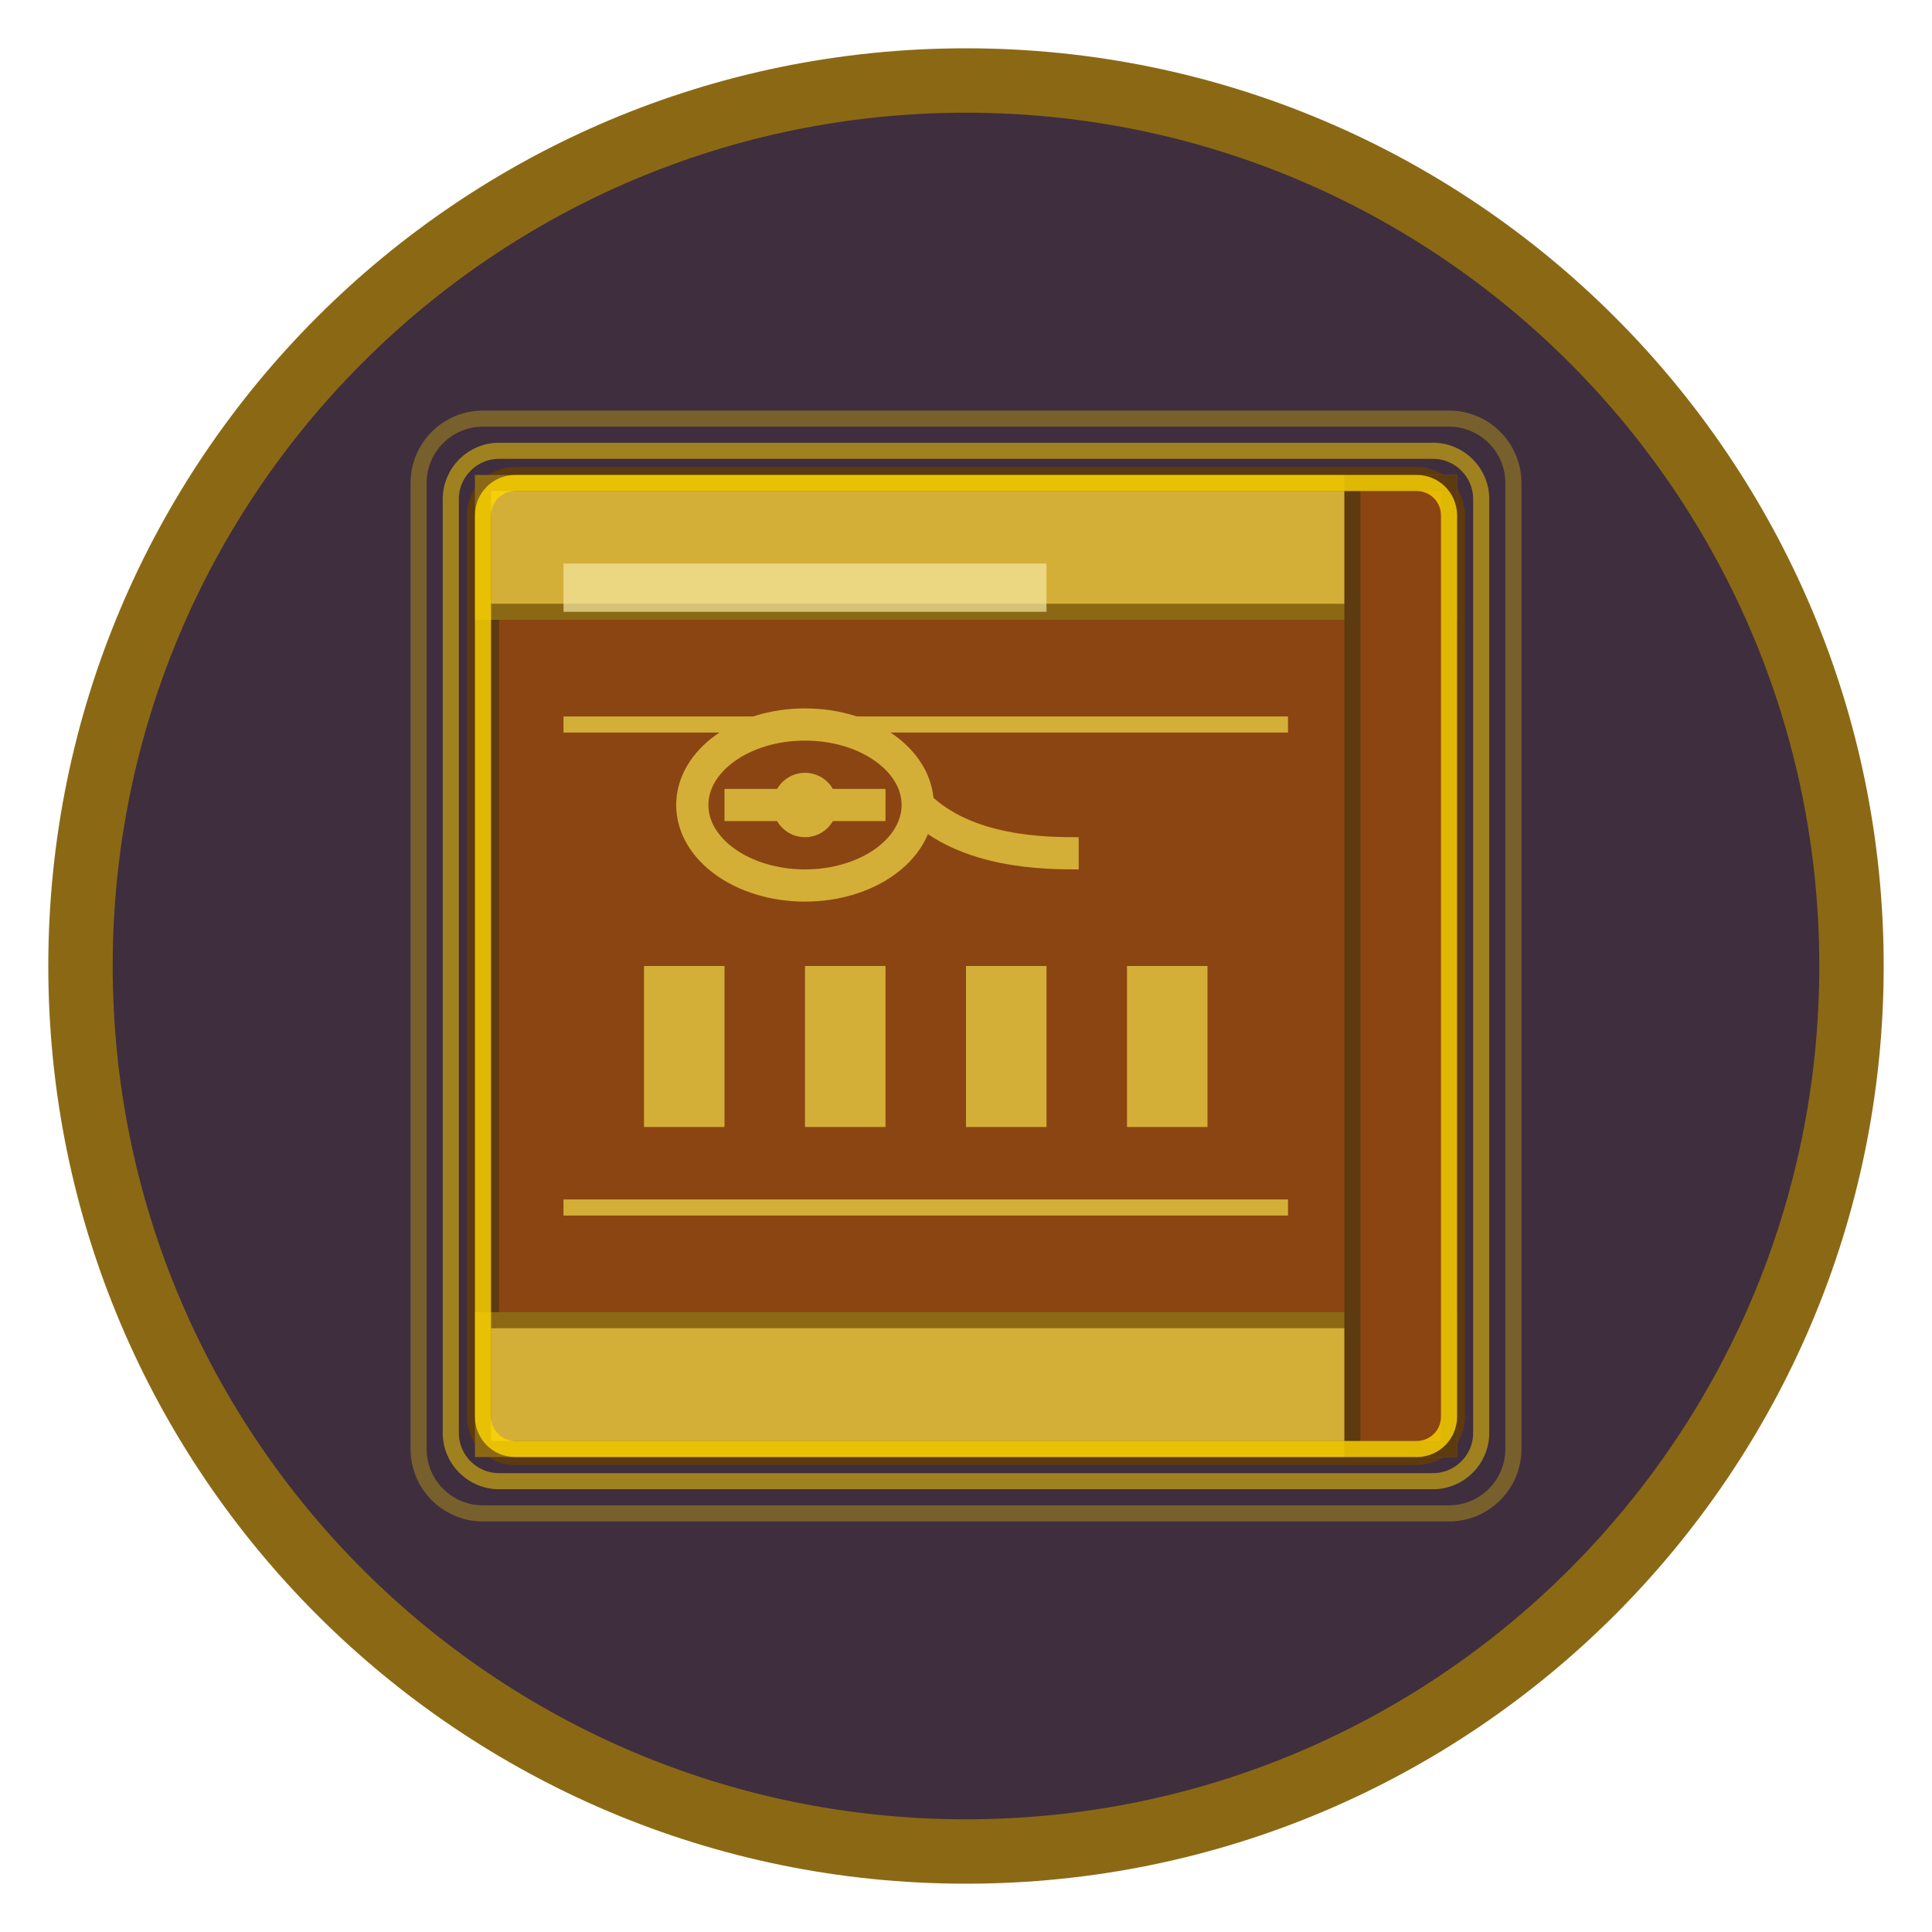
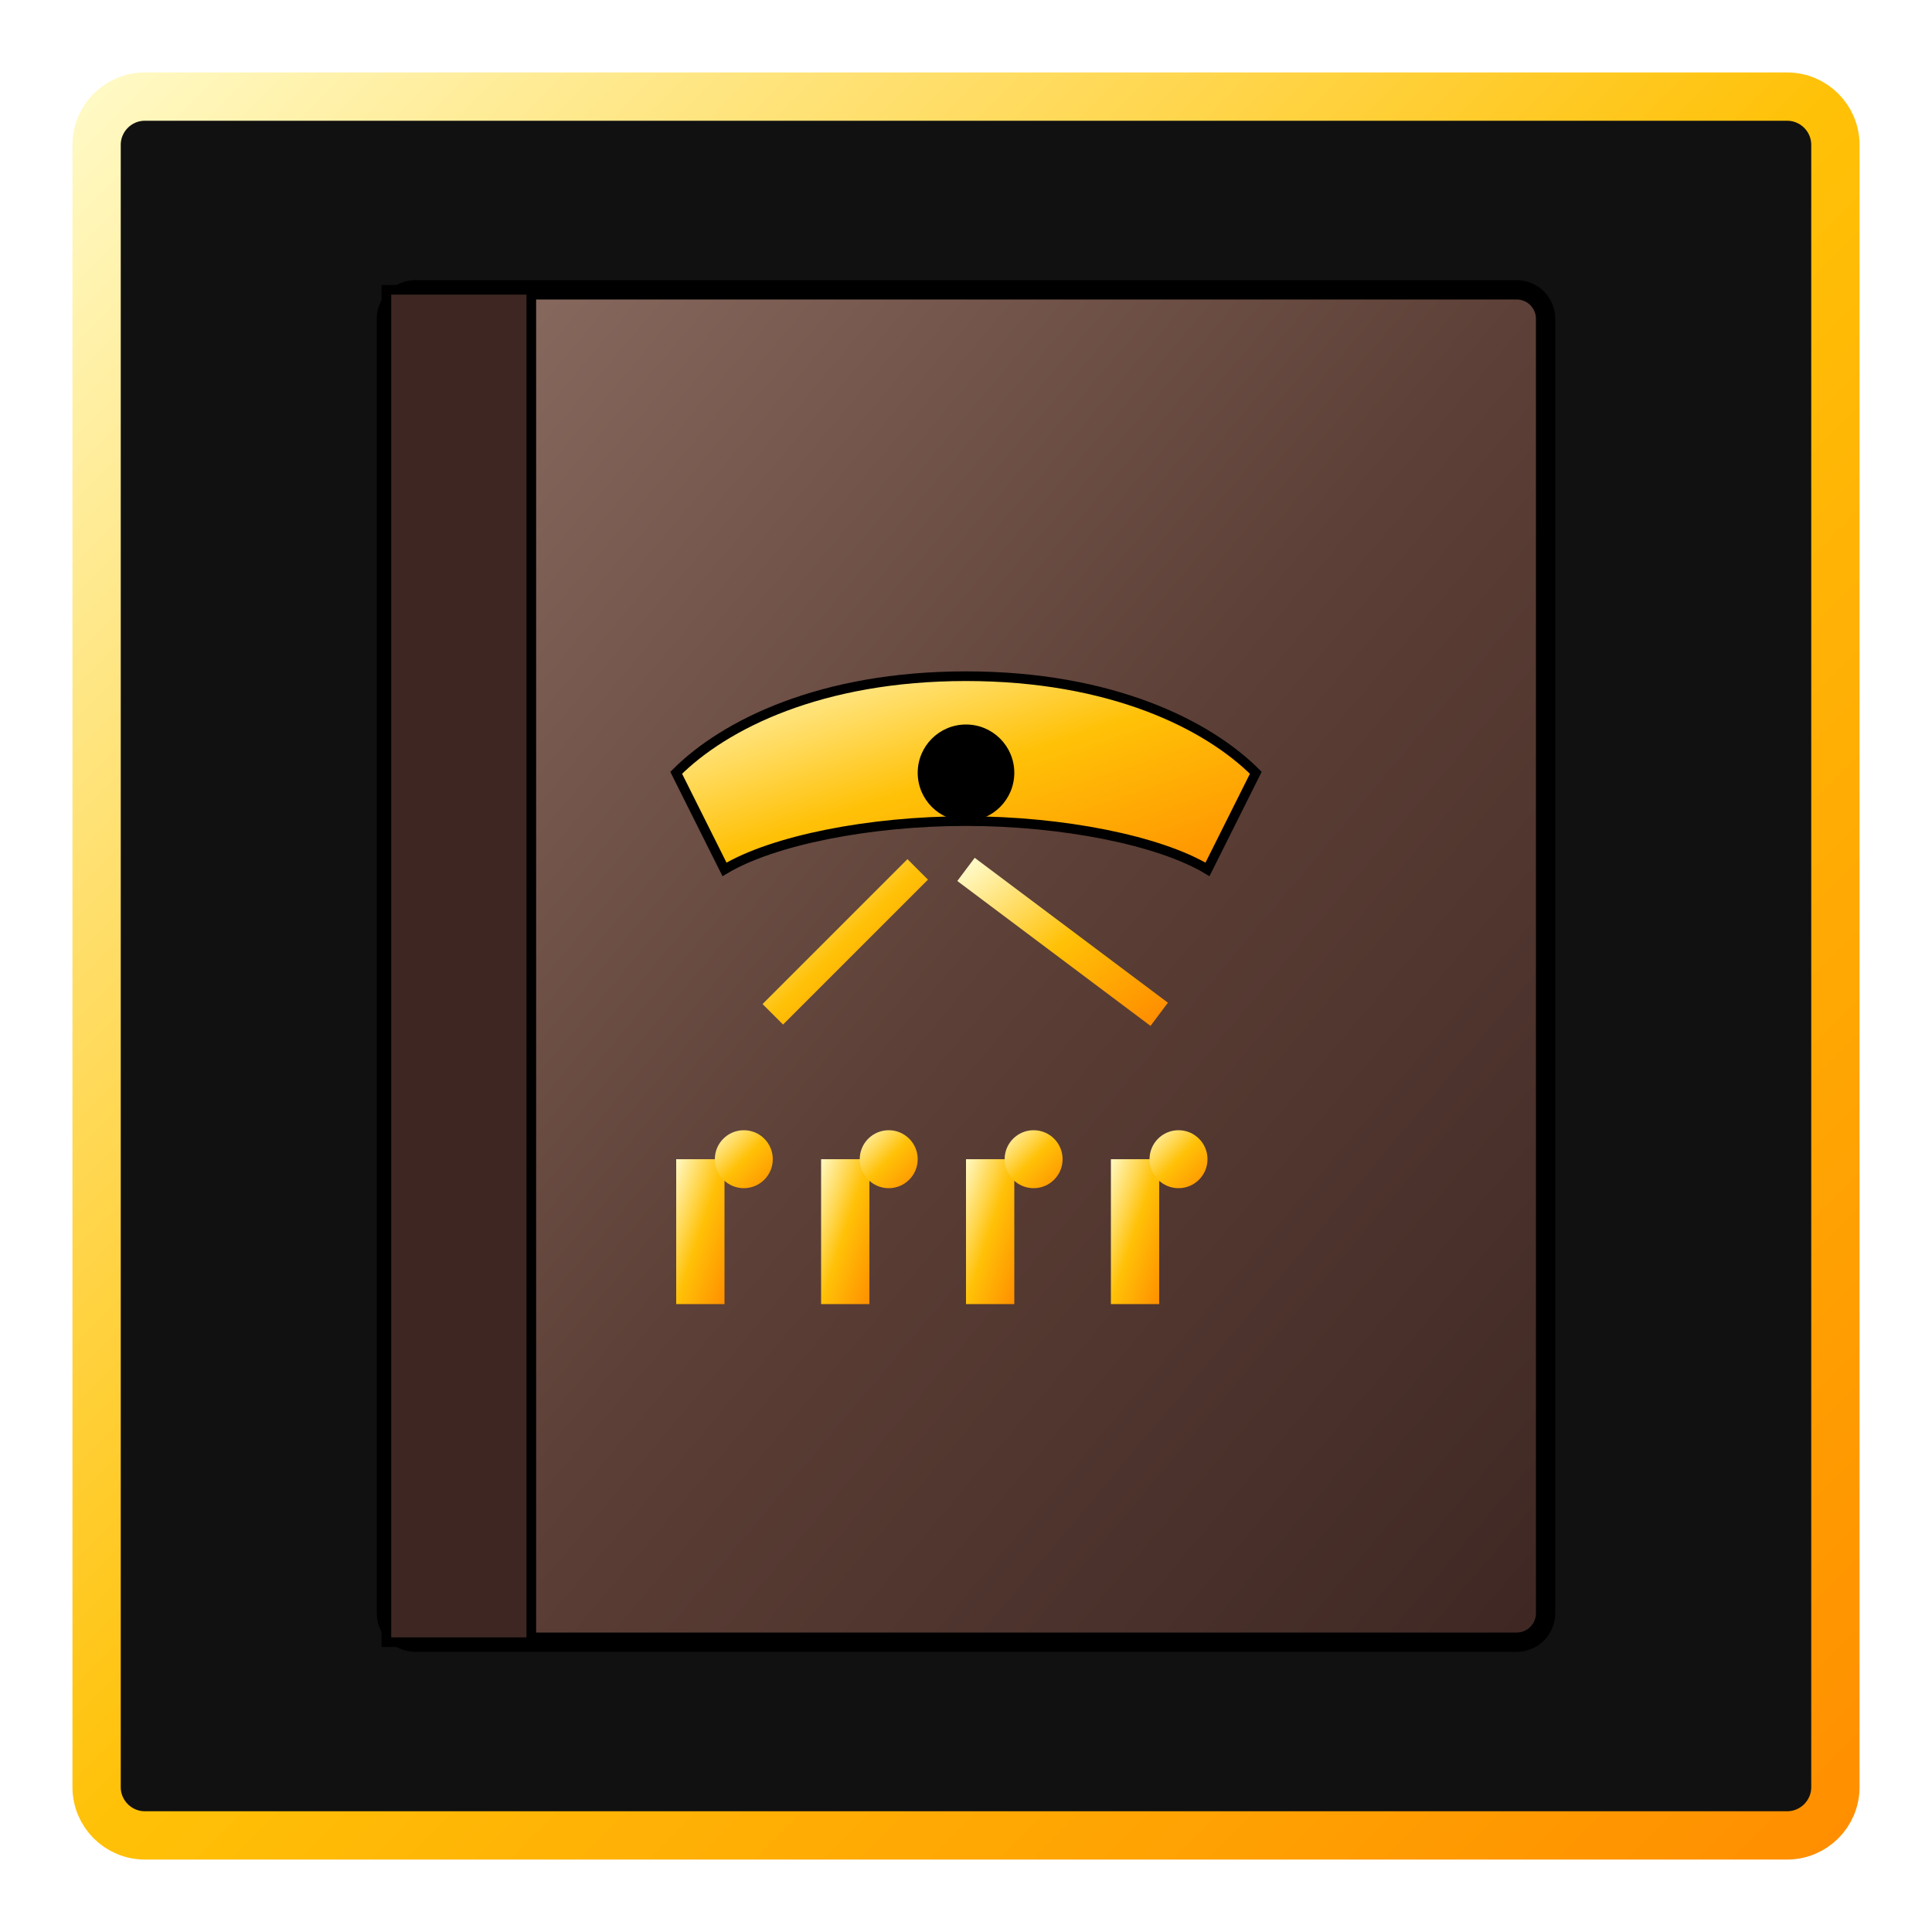
- <svg xmlns="http://www.w3.org/2000/svg" width="120" height="120" viewBox="0 0 120 120" fill="none">
-   <circle cx="60" cy="60" r="55" fill="#3F2E3E" stroke="#8B6914" stroke-width="4" />
-   <rect x="30" y="30" width="60" height="60" rx="2" fill="#8B4513" stroke="#5D3A0F" stroke-width="2" />
-   <rect x="30" y="30" width="60" height="8" fill="#D4AF37" stroke="#8B6914" stroke-width="1" />
-   <rect x="30" y="82" width="60" height="8" fill="#D4AF37" stroke="#8B6914" stroke-width="1" />
-   <rect x="84" y="30" width="6" height="60" fill="#8B4513" stroke="#5D3A0F" stroke-width="1" />
-   <path d="M45 50L55 50" stroke="#D4AF37" stroke-width="2" />
-   <ellipse cx="50" cy="50" rx="7" ry="5" stroke="#D4AF37" stroke-width="2" fill="none" />
-   <circle cx="50" cy="50" r="2" fill="#D4AF37" />
-   <path d="M57 50C60 53 65 53 67 53" stroke="#D4AF37" stroke-width="2" />
-   <rect x="40" y="60" width="5" height="10" fill="#D4AF37" />
-   <rect x="50" y="60" width="5" height="10" fill="#D4AF37" />
-   <rect x="60" y="60" width="5" height="10" fill="#D4AF37" />
-   <rect x="70" y="60" width="5" height="10" fill="#D4AF37" />
-   <line x1="35" y1="45" x2="80" y2="45" stroke="#D4AF37" stroke-width="1" />
-   <line x1="35" y1="75" x2="80" y2="75" stroke="#D4AF37" stroke-width="1" />
-   <rect x="35" y="35" width="30" height="3" fill="#F5E7A2" fill-opacity="0.7" />
-   <rect x="30" y="30" width="60" height="60" rx="2" stroke="#FFD700" stroke-width="1" stroke-opacity="0.8" />
-   <rect x="28" y="28" width="64" height="64" rx="3" stroke="#FFD700" stroke-width="1" stroke-opacity="0.5" />
-   <rect x="26" y="26" width="68" height="68" rx="4" stroke="#FFD700" stroke-width="1" stroke-opacity="0.3" />
+ <svg xmlns="http://www.w3.org/2000/svg" width="200" height="200" viewBox="0 0 200 200">
+   <defs>
+     <linearGradient id="bookGradient" x1="0%" y1="0%" x2="100%" y2="100%">
+       <stop offset="0%" stop-color="#8D6E63" />
+       <stop offset="50%" stop-color="#5D4037" />
+       <stop offset="100%" stop-color="#3E2723" />
+     </linearGradient>
+     <linearGradient id="goldGradient" x1="0%" y1="0%" x2="100%" y2="100%">
+       <stop offset="0%" stop-color="#FFF9C4" />
+       <stop offset="50%" stop-color="#FFC107" />
+       <stop offset="100%" stop-color="#FF8F00" />
+     </linearGradient>
+   </defs>
+   <rect x="10" y="10" width="180" height="180" rx="5" fill="#111" stroke="url(#goldGradient)" stroke-width="5" />
+   <rect x="40" y="30" width="120" height="140" rx="3" fill="url(#bookGradient)" stroke="#000" stroke-width="2" />
+   <rect x="40" y="30" width="15" height="140" fill="#3E2723" stroke="#000" stroke-width="1" />
+   <path d="M60,50 L140,50" stroke="url(#goldGradient)" stroke-width="3" />
+   <path d="M60,150 L140,150" stroke="url(#goldGradient)" stroke-width="3" />
+   <path d="M70,80             C75,75 85,70 100,70             C115,70 125,75 130,80             L125,90            C120,87 110,85 100,85            C90,85 80,87 75,90            Z" fill="url(#goldGradient)" stroke="#000" stroke-width="1" />
+   <path d="M100,90 L120,105" stroke="url(#goldGradient)" stroke-width="3" />
+   <path d="M95,90 L80,105" stroke="url(#goldGradient)" stroke-width="3" />
+   <path d="M100,90 L100,115" stroke="url(#goldGradient)" stroke-width="3" />
+   <circle cx="100" cy="80" r="5" fill="#000" />
+   <rect x="70" y="120" width="5" height="15" fill="url(#goldGradient)" />
+   <rect x="85" y="120" width="5" height="15" fill="url(#goldGradient)" />
+   <rect x="100" y="120" width="5" height="15" fill="url(#goldGradient)" />
+   <rect x="115" y="120" width="5" height="15" fill="url(#goldGradient)" />
+   <circle cx="77" cy="120" r="3" fill="url(#goldGradient)" />
+   <circle cx="92" cy="120" r="3" fill="url(#goldGradient)" />
+   <circle cx="107" cy="120" r="3" fill="url(#goldGradient)" />
+   <circle cx="122" cy="120" r="3" fill="url(#goldGradient)" />
</svg>
